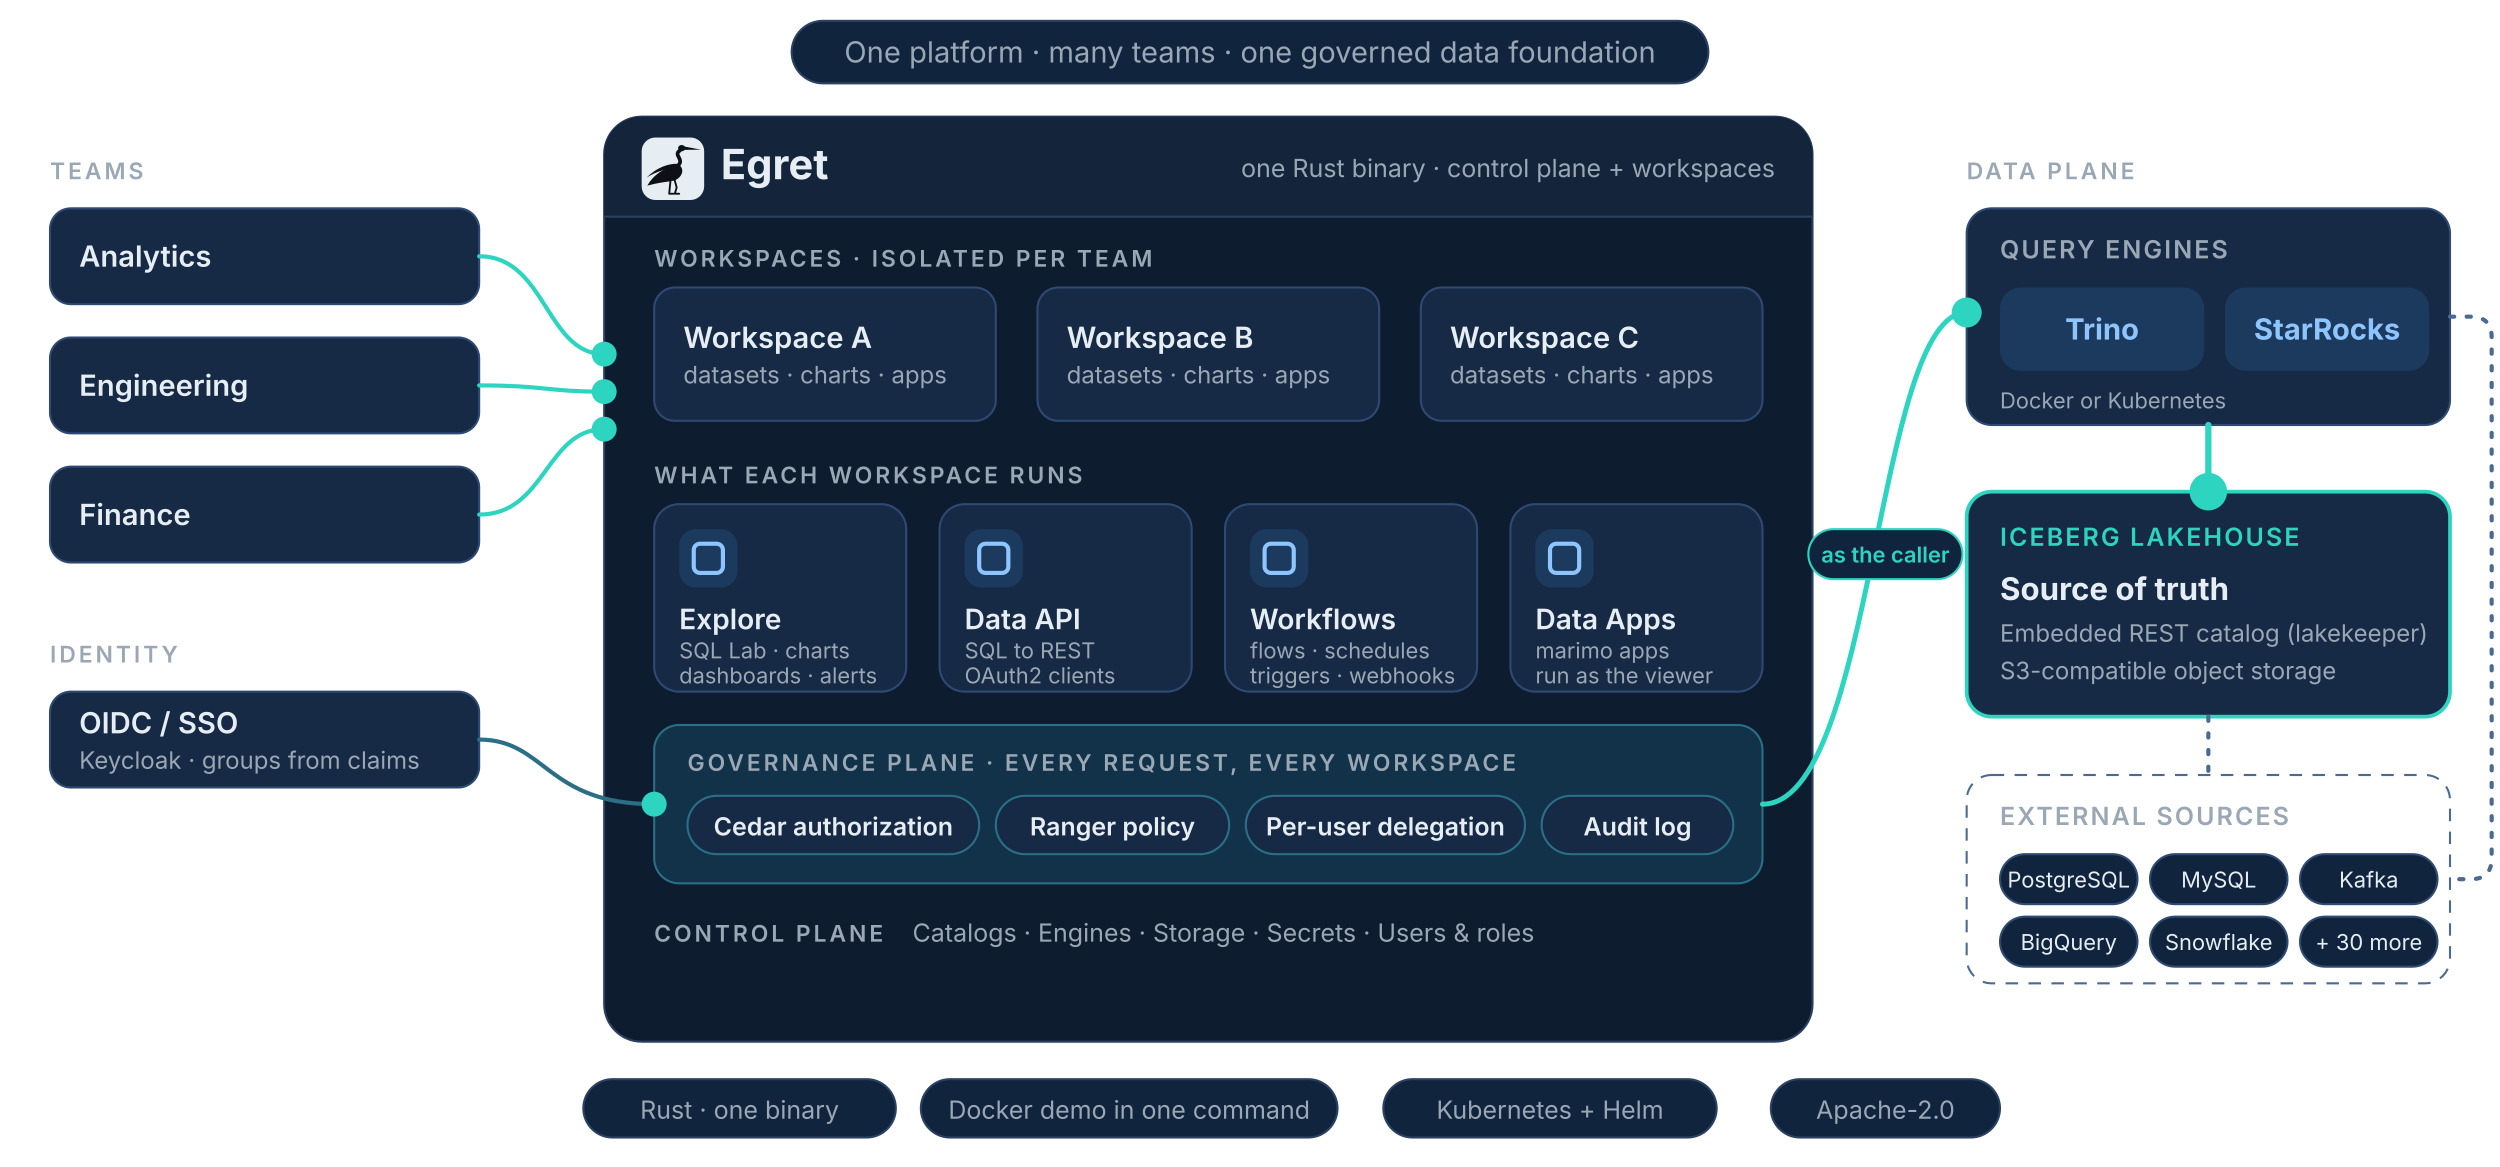
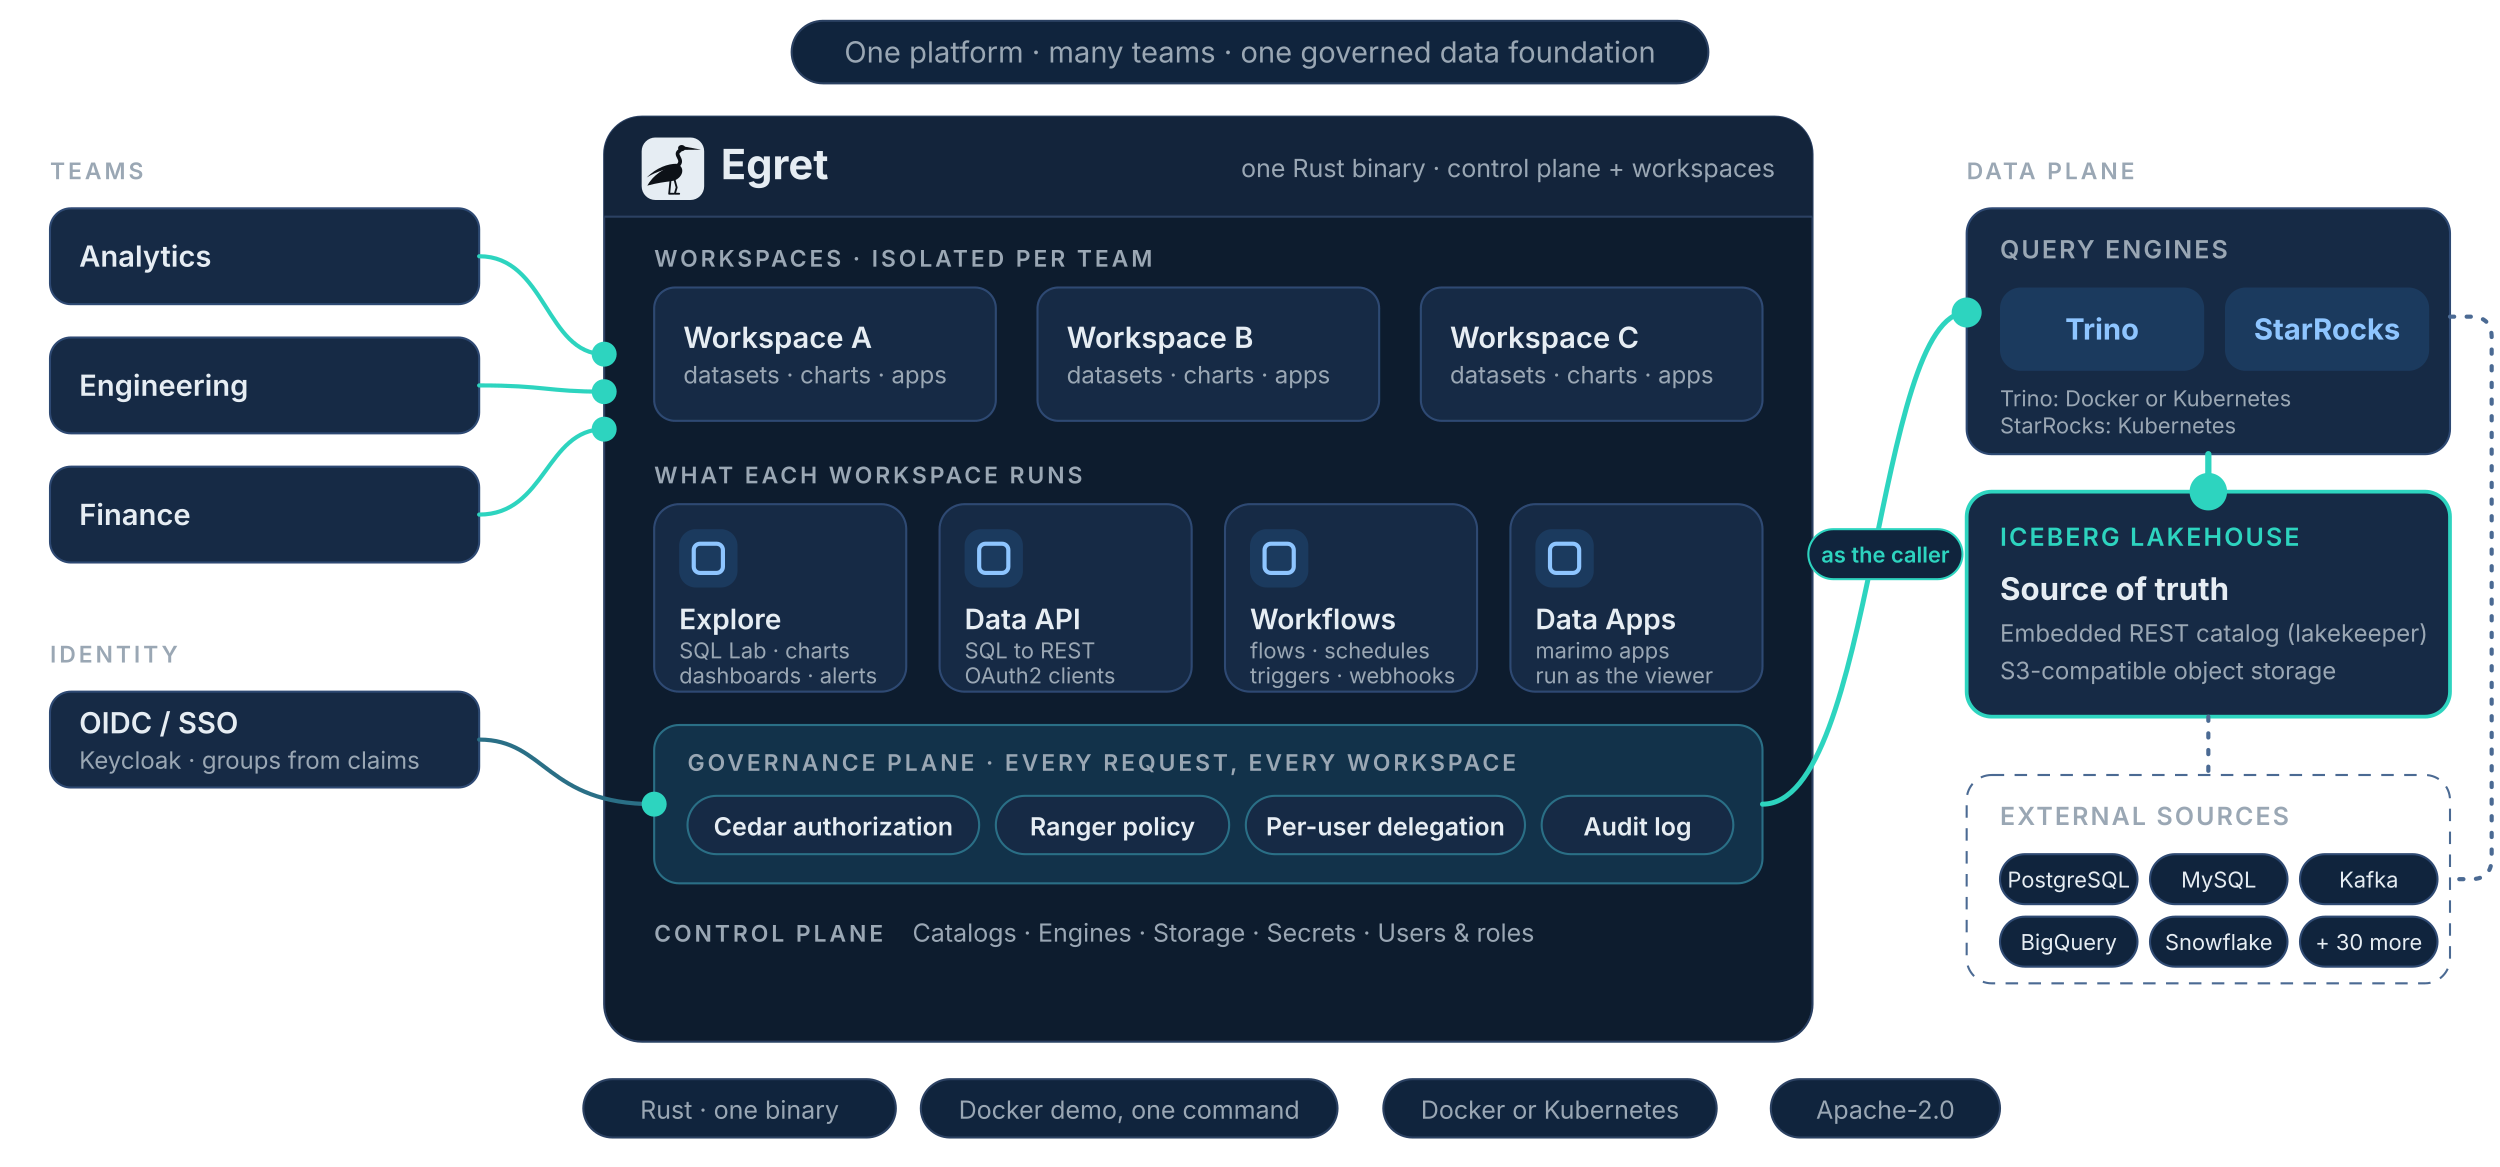
<svg xmlns="http://www.w3.org/2000/svg" viewBox="0 0 1200 560" width="1200" height="560" role="img" aria-label="Egret architecture: teams work in isolated workspaces on one governed platform; governed queries run on Trino and StarRocks over an Iceberg lakehouse and external sources.">
  <defs>
    <filter id="sh" x="-10%" y="-10%" width="120%" height="130%">
      <feDropShadow dx="0" dy="2" stdDeviation="4" flood-color="#0b2545" flood-opacity="0" />
    </filter>
    <marker id="dot" markerWidth="8" markerHeight="8" refX="4" refY="4">
      <circle cx="4" cy="4" r="3" fill="#2dd4bf" />
    </marker>
  </defs>
  <g font-family="Inter, -apple-system, BlinkMacSystemFont, 'Segoe UI', Roboto, Helvetica, Arial, sans-serif">
    <rect x="380" y="10" width="440" height="30" rx="15" fill="#10243d" stroke="#2b4162" />
    <text x="600" y="30" text-anchor="middle" font-size="14" fill="#9aa7b4">One platform · many teams · one governed data foundation</text>
    <text x="24" y="86" text-anchor="start" font-size="11" font-weight="600" letter-spacing="1.4" fill="#9aa7b4">TEAMS</text>
    <rect x="24" y="100" width="206" height="46" rx="10" fill="#162a45" stroke="#2f4a73" stroke-width="1" filter="url(#sh)" />
    <text x="38" y="128.0" font-size="14" font-weight="600" fill="#e6edf3">Analytics</text>
    <rect x="24" y="162" width="206" height="46" rx="10" fill="#162a45" stroke="#2f4a73" stroke-width="1" filter="url(#sh)" />
    <text x="38" y="190.0" font-size="14" font-weight="600" fill="#e6edf3">Engineering</text>
    <rect x="24" y="224" width="206" height="46" rx="10" fill="#162a45" stroke="#2f4a73" stroke-width="1" filter="url(#sh)" />
    <text x="38" y="252.0" font-size="14" font-weight="600" fill="#e6edf3">Finance</text>
    <text x="24" y="318" text-anchor="start" font-size="11" font-weight="600" letter-spacing="1.4" fill="#9aa7b4">IDENTITY</text>
    <rect x="24" y="332" width="206" height="46" rx="10" fill="#162a45" stroke="#2f4a73" stroke-width="1" filter="url(#sh)" />
    <text x="38" y="352.0" font-size="14" font-weight="600" fill="#e6edf3">OIDC / SSO</text>
    <text x="38" y="369.0" font-size="11.5" fill="#9aa7b4">Keycloak · groups from claims</text>
    <rect x="290" y="56" width="580" height="444" rx="18" fill="#0f1b2d" stroke="#2b4162" filter="url(#sh)" />
    <path d="M290 74 a18 18 0 0 1 18 -18 H852 a18 18 0 0 1 18 18 V104 H290Z" fill="#13243b" />
    <line x1="290" y1="104" x2="870" y2="104" stroke="#2b4162" />
    <g transform="translate(308 66) scale(0.30)">
      <rect width="100" height="100" rx="22" fill="#e6edf3" />
      <g fill="#0d1117">
        <ellipse cx="64" cy="17" rx="5.8" ry="5" />
        <path d="M68 14.4 L95 19.5 L68 19.8Z" />
        <path d="M9 77 C17 62 36 47 58 43 C69 48 67 63 52 69 C38 71 23 73 9 77Z" />
        <path d="M56 42 C42 42 24 48 8 64 C24 54 40 50 58 47Z" />
        <path d="M57 45 C46 47 32 53 17 66 C32 58 44 55 58 50Z" opacity=".85" />
      </g>
      <g fill="none" stroke="#0d1117" stroke-linecap="round" stroke-linejoin="round">
        <path stroke-width="6" d="M61 21 C50 28 69 35 58 45" />
        <path stroke-width="3" d="M46 70 L44 90 M44 90 H51 M53 69 L56 80 L53 90 M53 90 H60" />
      </g>
    </g>
    <text x="346" y="86" font-size="20" font-weight="700" fill="#e6edf3">Egret</text>
    <text x="852" y="85" text-anchor="end" font-size="12" fill="#9aa7b4">one Rust binary · control plane + workspaces</text>
    <text x="314" y="128" text-anchor="start" font-size="11" font-weight="600" letter-spacing="1.4" fill="#9aa7b4">WORKSPACES · ISOLATED PER TEAM</text>
    <rect x="314" y="138" width="164" height="64" rx="10" fill="#162a45" stroke="#2f4a73" stroke-width="1" filter="url(#sh)" />
    <text x="328" y="167.0" font-size="14" font-weight="600" fill="#e6edf3">Workspace A</text>
    <text x="328" y="184.0" font-size="11.5" fill="#9aa7b4">datasets · charts · apps</text>
    <rect x="498" y="138" width="164" height="64" rx="10" fill="#162a45" stroke="#2f4a73" stroke-width="1" filter="url(#sh)" />
    <text x="512" y="167.0" font-size="14" font-weight="600" fill="#e6edf3">Workspace B</text>
    <text x="512" y="184.0" font-size="11.5" fill="#9aa7b4">datasets · charts · apps</text>
    <rect x="682" y="138" width="164" height="64" rx="10" fill="#162a45" stroke="#2f4a73" stroke-width="1" filter="url(#sh)" />
    <text x="696" y="167.0" font-size="14" font-weight="600" fill="#e6edf3">Workspace C</text>
    <text x="696" y="184.0" font-size="11.5" fill="#9aa7b4">datasets · charts · apps</text>
    <text x="314" y="232" text-anchor="start" font-size="11" font-weight="600" letter-spacing="1.4" fill="#9aa7b4">WHAT EACH WORKSPACE RUNS</text>
    <rect x="314" y="242" width="121" height="90" rx="12" fill="#162a45" stroke="#2f4a73" filter="url(#sh)" />
    <rect x="326" y="254" width="28" height="28" rx="8" fill="#1b3a5e" />
    <rect x="333" y="261" width="14" height="14" rx="3" fill="none" stroke="#8ec5ff" stroke-width="2" />
    <text x="326" y="302" font-size="13.5" font-weight="600" fill="#e6edf3">Explore</text>
    <text x="326" y="316" font-size="10.5" fill="#9aa7b4">SQL Lab · charts</text>
    <text x="326" y="328" font-size="10.5" fill="#9aa7b4">dashboards · alerts</text>
    <rect x="451" y="242" width="121" height="90" rx="12" fill="#162a45" stroke="#2f4a73" filter="url(#sh)" />
    <rect x="463" y="254" width="28" height="28" rx="8" fill="#1b3a5e" />
    <rect x="470" y="261" width="14" height="14" rx="3" fill="none" stroke="#8ec5ff" stroke-width="2" />
    <text x="463" y="302" font-size="13.5" font-weight="600" fill="#e6edf3">Data API</text>
    <text x="463" y="316" font-size="10.5" fill="#9aa7b4">SQL to REST</text>
    <text x="463" y="328" font-size="10.5" fill="#9aa7b4">OAuth2 clients</text>
    <rect x="588" y="242" width="121" height="90" rx="12" fill="#162a45" stroke="#2f4a73" filter="url(#sh)" />
    <rect x="600" y="254" width="28" height="28" rx="8" fill="#1b3a5e" />
    <rect x="607" y="261" width="14" height="14" rx="3" fill="none" stroke="#8ec5ff" stroke-width="2" />
    <text x="600" y="302" font-size="13.5" font-weight="600" fill="#e6edf3">Workflows</text>
    <text x="600" y="316" font-size="10.5" fill="#9aa7b4">flows · schedules</text>
    <text x="600" y="328" font-size="10.5" fill="#9aa7b4">triggers · webhooks</text>
    <rect x="725" y="242" width="121" height="90" rx="12" fill="#162a45" stroke="#2f4a73" filter="url(#sh)" />
    <rect x="737" y="254" width="28" height="28" rx="8" fill="#1b3a5e" />
    <rect x="744" y="261" width="14" height="14" rx="3" fill="none" stroke="#8ec5ff" stroke-width="2" />
    <text x="737" y="302" font-size="13.5" font-weight="600" fill="#e6edf3">Data Apps</text>
    <text x="737" y="316" font-size="10.5" fill="#9aa7b4">marimo apps</text>
    <text x="737" y="328" font-size="10.5" fill="#9aa7b4">run as the viewer</text>
    <rect x="314" y="348" width="532" height="76" rx="12" fill="#12324a" stroke="#2a6f86" />
    <text x="330" y="370" text-anchor="start" font-size="11" font-weight="600" letter-spacing="1.4" fill="#9aa7b4">GOVERNANCE PLANE · EVERY REQUEST, EVERY WORKSPACE</text>
    <rect x="330" y="382" width="140" height="28" rx="14" fill="#162a45" stroke="#2a6f86" />
    <text x="400.0" y="401" text-anchor="middle" font-size="12" font-weight="600" fill="#e6edf3">Cedar authorization</text>
    <rect x="478" y="382" width="112" height="28" rx="14" fill="#162a45" stroke="#2a6f86" />
    <text x="534.0" y="401" text-anchor="middle" font-size="12" font-weight="600" fill="#e6edf3">Ranger policy</text>
    <rect x="598" y="382" width="134" height="28" rx="14" fill="#162a45" stroke="#2a6f86" />
    <text x="665.0" y="401" text-anchor="middle" font-size="12" font-weight="600" fill="#e6edf3">Per-user delegation</text>
    <rect x="740" y="382" width="92" height="28" rx="14" fill="#162a45" stroke="#2a6f86" />
    <text x="786.0" y="401" text-anchor="middle" font-size="12" font-weight="600" fill="#e6edf3">Audit log</text>
    <text x="314" y="452" text-anchor="start" font-size="11" font-weight="600" letter-spacing="1.4" fill="#9aa7b4">CONTROL PLANE</text>
    <text x="438" y="452" font-size="12" fill="#9aa7b4">Catalogs · Engines · Storage · Secrets · Users &amp; roles</text>
    <text x="944" y="86" text-anchor="start" font-size="11" font-weight="600" letter-spacing="1.4" fill="#9aa7b4">DATA PLANE</text>
-     <rect x="944" y="100" width="232" height="104" rx="12" fill="#162a45" stroke="#2f4a73" filter="url(#sh)" />
+     <rect x="944" y="100" width="232" height="118" rx="12" fill="#162a45" stroke="#2f4a73" filter="url(#sh)" />
    <text x="960" y="124" font-size="12" font-weight="600" fill="#9aa7b4" letter-spacing="1">QUERY ENGINES</text>
    <rect x="960" y="138" width="98" height="40" rx="10" fill="#1b3a5e" />
    <text x="1009" y="163" text-anchor="middle" font-size="14" font-weight="700" fill="#8ec5ff">Trino</text>
    <rect x="1068" y="138" width="98" height="40" rx="10" fill="#1b3a5e" />
    <text x="1117" y="163" text-anchor="middle" font-size="14" font-weight="700" fill="#8ec5ff">StarRocks</text>
-     <text x="960" y="196" font-size="10.5" fill="#9aa7b4">Docker or Kubernetes</text>
+     <text x="960" y="195" font-size="10.5" fill="#9aa7b4">Trino: Docker or Kubernetes</text>
+     <text x="960" y="208" font-size="10.5" fill="#9aa7b4">StarRocks: Kubernetes</text>
    <rect x="944" y="236" width="232" height="108" rx="12" fill="#162a45" stroke="#2dd4bf" stroke-width="1.8" filter="url(#sh)" />
    <text x="960" y="262" font-size="12" font-weight="600" fill="#2dd4bf" letter-spacing="1">ICEBERG LAKEHOUSE</text>
    <text x="960" y="288" font-size="15" font-weight="700" fill="#e6edf3">Source of truth</text>
    <text x="960" y="308" font-size="11.5" fill="#9aa7b4">Embedded REST catalog (lakekeeper)</text>
    <text x="960" y="326" font-size="11.5" fill="#9aa7b4">S3-compatible object storage</text>
    <rect x="944" y="372" width="232" height="100" rx="12" fill="none" stroke="#4b6a93" stroke-dasharray="6 5" />
    <text x="960" y="396" font-size="12" font-weight="600" fill="#9aa7b4" letter-spacing="1">EXTERNAL SOURCES</text>
    <rect x="960" y="410" width="66" height="24" rx="12" fill="#10243d" stroke="#2f4a73" />
    <text x="993" y="426" text-anchor="middle" font-size="10.5" fill="#e6edf3">PostgreSQL</text>
    <rect x="1032" y="410" width="66" height="24" rx="12" fill="#10243d" stroke="#2f4a73" />
    <text x="1065" y="426" text-anchor="middle" font-size="10.5" fill="#e6edf3">MySQL</text>
    <rect x="1104" y="410" width="66" height="24" rx="12" fill="#10243d" stroke="#2f4a73" />
    <text x="1137" y="426" text-anchor="middle" font-size="10.5" fill="#e6edf3">Kafka</text>
    <rect x="960" y="440" width="66" height="24" rx="12" fill="#10243d" stroke="#2f4a73" />
    <text x="993" y="456" text-anchor="middle" font-size="10.5" fill="#e6edf3">BigQuery</text>
    <rect x="1032" y="440" width="66" height="24" rx="12" fill="#10243d" stroke="#2f4a73" />
    <text x="1065" y="456" text-anchor="middle" font-size="10.5" fill="#e6edf3">Snowflake</text>
    <rect x="1104" y="440" width="66" height="24" rx="12" fill="#10243d" stroke="#2f4a73" />
    <text x="1137" y="456" text-anchor="middle" font-size="10.5" fill="#e6edf3">+ 30 more</text>
    <path d="M230 123 C 262 123, 262 170, 290 170" fill="none" stroke="#2dd4bf" stroke-width="2" stroke-linecap="round" marker-end="url(#dot)" />
    <path d="M230 185 C 262 185, 262 188, 290 188" fill="none" stroke="#2dd4bf" stroke-width="2" stroke-linecap="round" marker-end="url(#dot)" />
    <path d="M230 247 C 262 247, 262 206, 290 206" fill="none" stroke="#2dd4bf" stroke-width="2" stroke-linecap="round" marker-end="url(#dot)" />
    <path d="M230 355 C 262 355, 262 386, 314 386" fill="none" stroke="#2a6f86" stroke-width="2" stroke-linecap="round" marker-end="url(#dot)" />
    <path d="M846 386 C 900 386, 900 150, 944 150" fill="none" stroke="#2dd4bf" stroke-width="2.4" stroke-linecap="round" marker-end="url(#dot)" />
-     <path d="M1060 204 V 236" fill="none" stroke="#2dd4bf" stroke-width="3" stroke-linecap="round" marker-end="url(#dot)" />
+     <path d="M1060 218 V 236" fill="none" stroke="#2dd4bf" stroke-width="3" stroke-linecap="round" marker-end="url(#dot)" />
    <path d="M1060 344 V 372" fill="none" stroke="#4b6a93" stroke-width="2" stroke-linecap="round" stroke-dasharray="2 6" />
    <path d="M1176 152 H1186 Q1196 152 1196 162 V412 Q1196 422 1186 422 H1176" fill="none" stroke="#4b6a93" stroke-width="2" stroke-linecap="round" stroke-dasharray="2 6" />
    <rect x="868" y="254" width="74" height="24" rx="12" fill="#10243d" stroke="#2dd4bf" />
    <text x="905" y="270" text-anchor="middle" font-size="10.5" fill="#2dd4bf" font-weight="600">as the caller</text>
    <rect x="280" y="518" width="150" height="28" rx="14" fill="#10243d" stroke="#2b4162" />
    <text x="355.0" y="537" text-anchor="middle" font-size="12" fill="#9aa7b4">Rust · one binary</text>
    <rect x="442" y="518" width="200" height="28" rx="14" fill="#10243d" stroke="#2b4162" />
-     <text x="542.0" y="537" text-anchor="middle" font-size="12" fill="#9aa7b4">Docker demo in one command</text>
+     <text x="542.0" y="537" text-anchor="middle" font-size="12" fill="#9aa7b4">Docker demo, one command</text>
    <rect x="664" y="518" width="160" height="28" rx="14" fill="#10243d" stroke="#2b4162" />
-     <text x="744.0" y="537" text-anchor="middle" font-size="12" fill="#9aa7b4">Kubernetes + Helm</text>
+     <text x="744.0" y="537" text-anchor="middle" font-size="12" fill="#9aa7b4">Docker or Kubernetes</text>
    <rect x="850" y="518" width="110" height="28" rx="14" fill="#10243d" stroke="#2b4162" />
    <text x="905.0" y="537" text-anchor="middle" font-size="12" fill="#9aa7b4">Apache-2.0</text>
  </g>
</svg>
